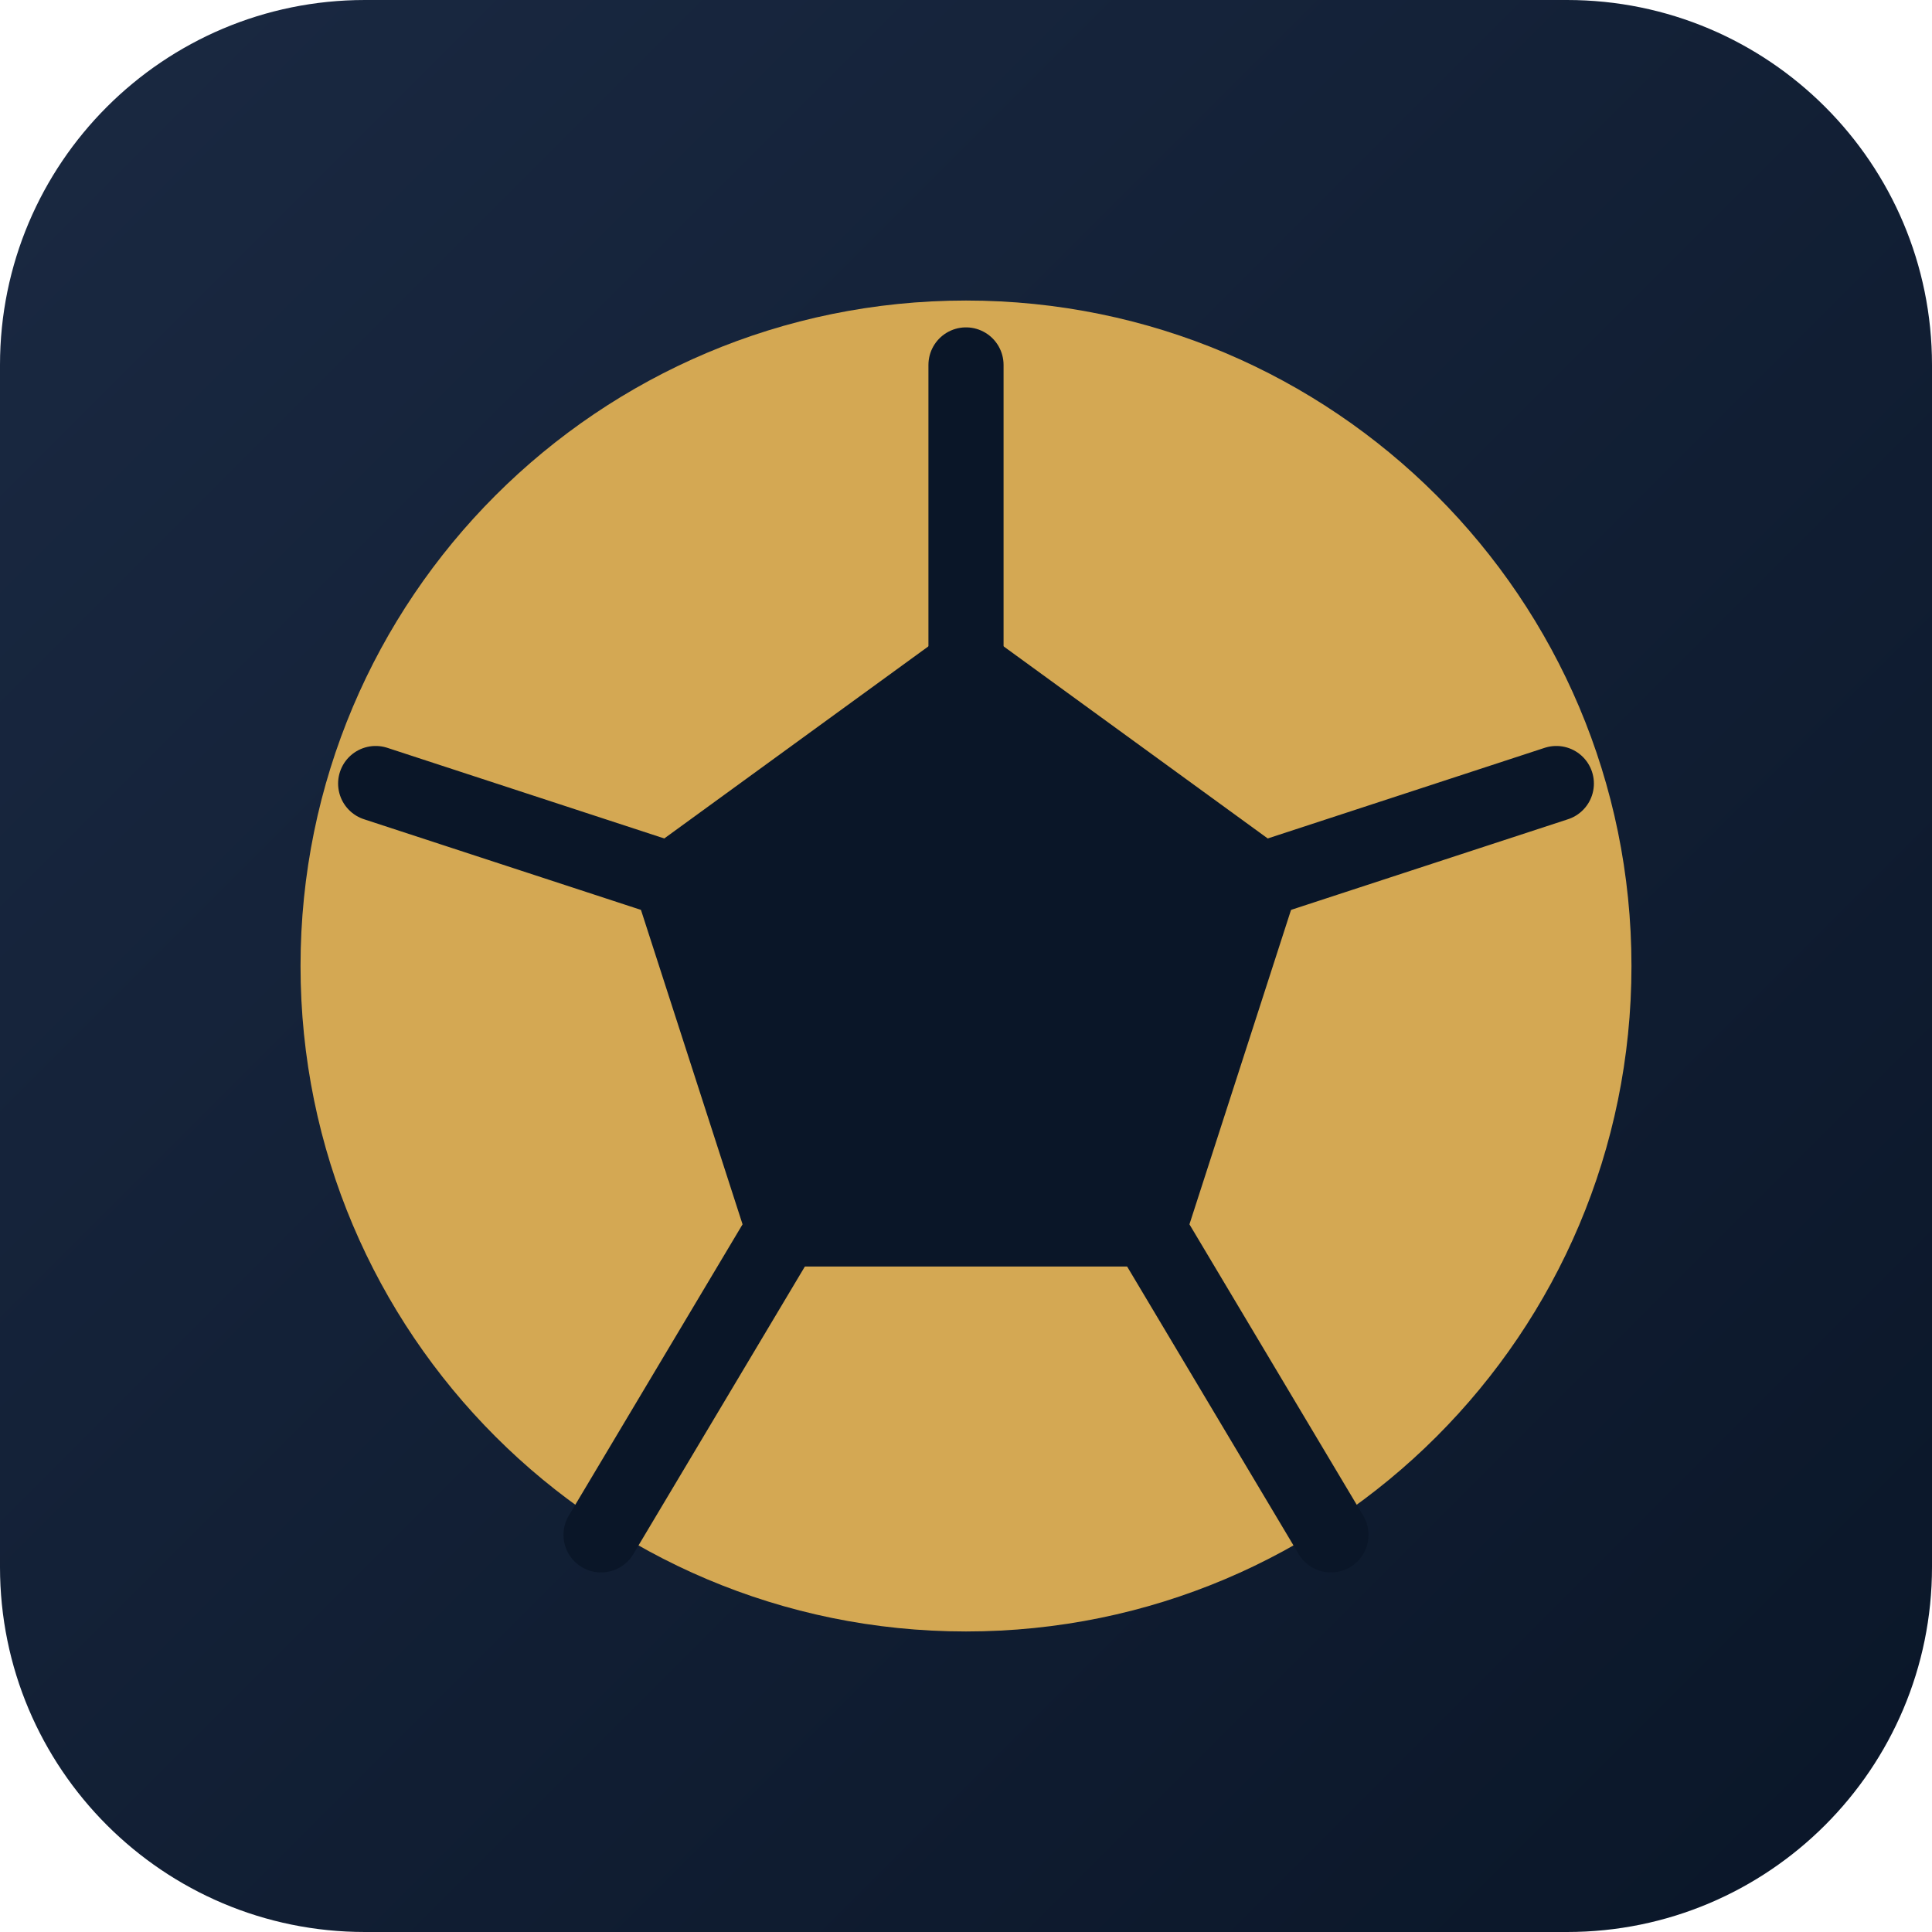
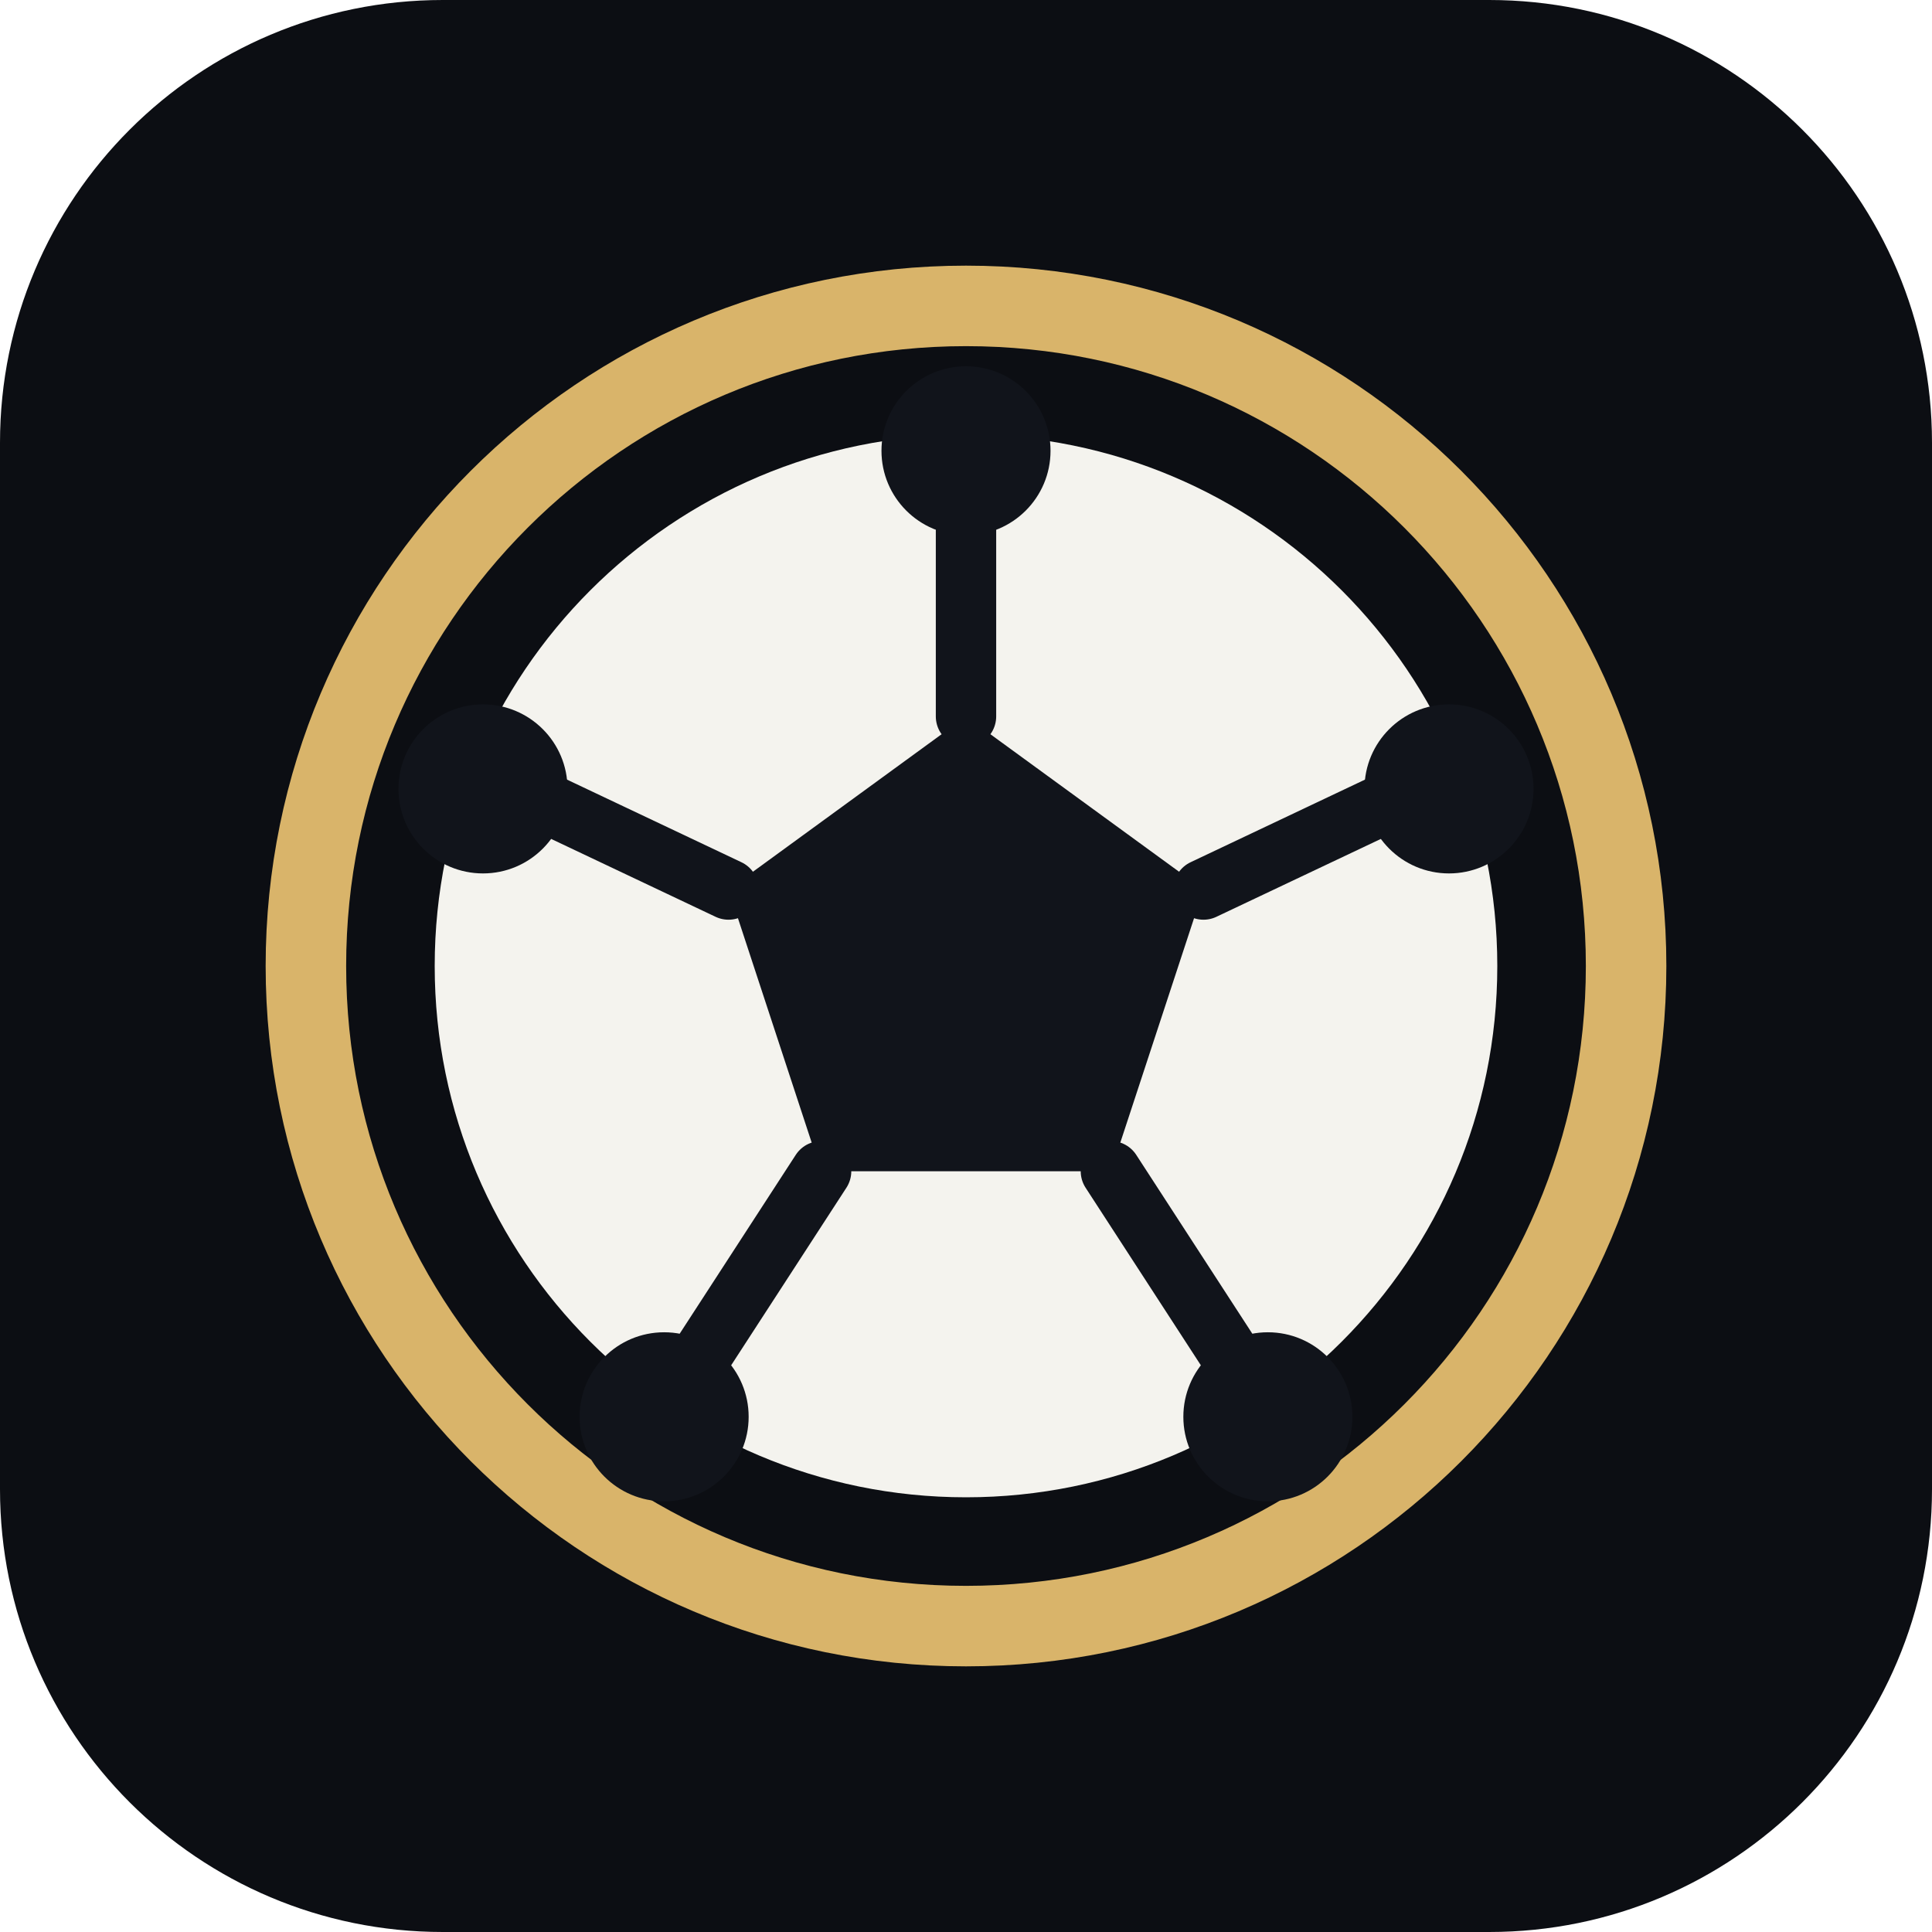
- <svg xmlns="http://www.w3.org/2000/svg" viewBox="0 0 180 180" width="180" height="180">
-   <defs>
-     <linearGradient id="bgA" x1="0%" y1="0%" x2="100%" y2="100%">
-       <stop offset="0%" stop-color="#1a2942" />
-       <stop offset="100%" stop-color="#0a1628" />
-     </linearGradient>
-   </defs>
-   <rect width="180" height="180" fill="url(#bgA)" rx="34" />
-   <circle cx="90" cy="90" r="62" fill="#d4a853" />
-   <g stroke="#0a1628" stroke-width="7" stroke-linecap="round" stroke-linejoin="round">
-     <polygon points="90,62 117.5,82 107,114.5 73,114.5 62.5,82" fill="#0a1628" />
-     <line x1="90" y1="62" x2="90" y2="34" />
-     <line x1="117.5" y1="82" x2="145" y2="73" />
-     <line x1="62.5" y1="82" x2="35" y2="73" />
-     <line x1="73" y1="114.5" x2="56" y2="143" />
-     <line x1="107" y1="114.5" x2="124" y2="143" />
+ <svg xmlns="http://www.w3.org/2000/svg" viewBox="0 0 48 48" width="180" height="180">
+   <rect width="48" height="48" rx="11" fill="#0c0e13" />
+   <circle cx="24" cy="24" r="16.4" fill="none" stroke="#d9b46a" stroke-width="2" />
+   <circle cx="24" cy="24" r="13.2" fill="#f4f3ee" />
+   <g stroke="#11141b" stroke-width="1.5" stroke-linecap="round" fill="none">
+     <line x1="24" y1="17.8" x2="24" y2="11.4" />
+     <line x1="29.9" y1="22.1" x2="35.6" y2="19.4" />
+     <line x1="18.1" y1="22.1" x2="12.4" y2="19.4" />
+     <line x1="27.6" y1="29.1" x2="31.3" y2="34.8" />
+     <line x1="20.4" y1="29.1" x2="16.7" y2="34.8" />
+   </g>
+   <g fill="#11141b">
+     <polygon points="24,17.8 29.9,22.1 27.6,29.1 20.4,29.1 18.1,22.1" />
+     <circle cx="24" cy="11.2" r="2.1" />
+     <circle cx="36" cy="19.6" r="2.1" />
+     <circle cx="12" cy="19.6" r="2.1" />
+     <circle cx="31.5" cy="35.2" r="2.1" />
+     <circle cx="16.5" cy="35.2" r="2.1" />
  </g>
</svg>
